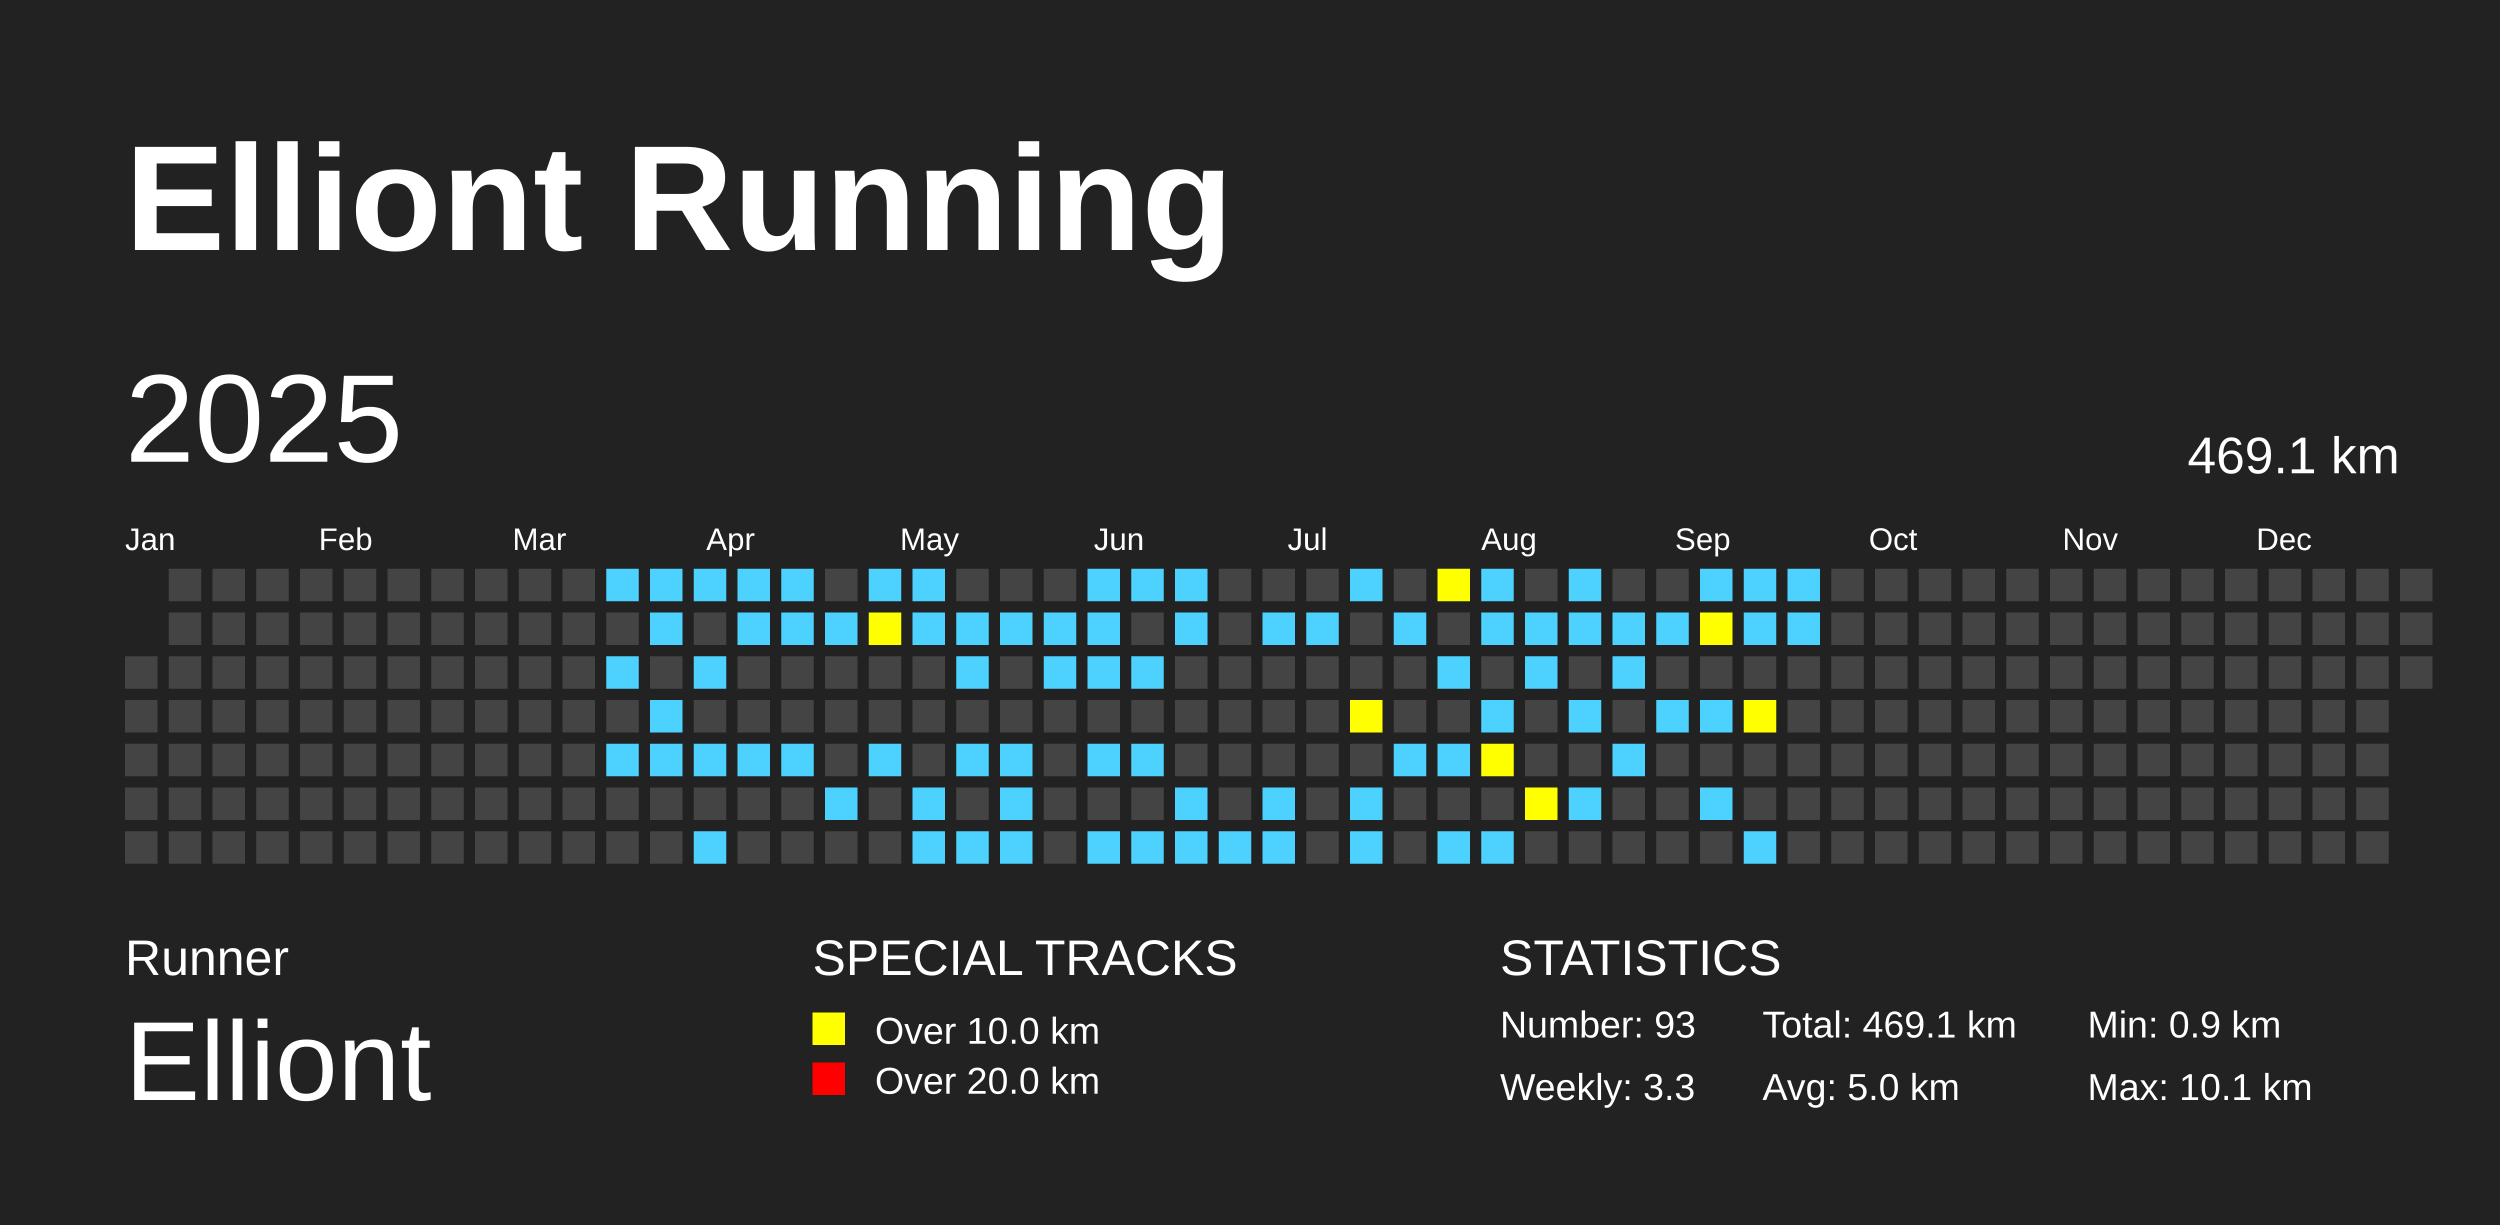
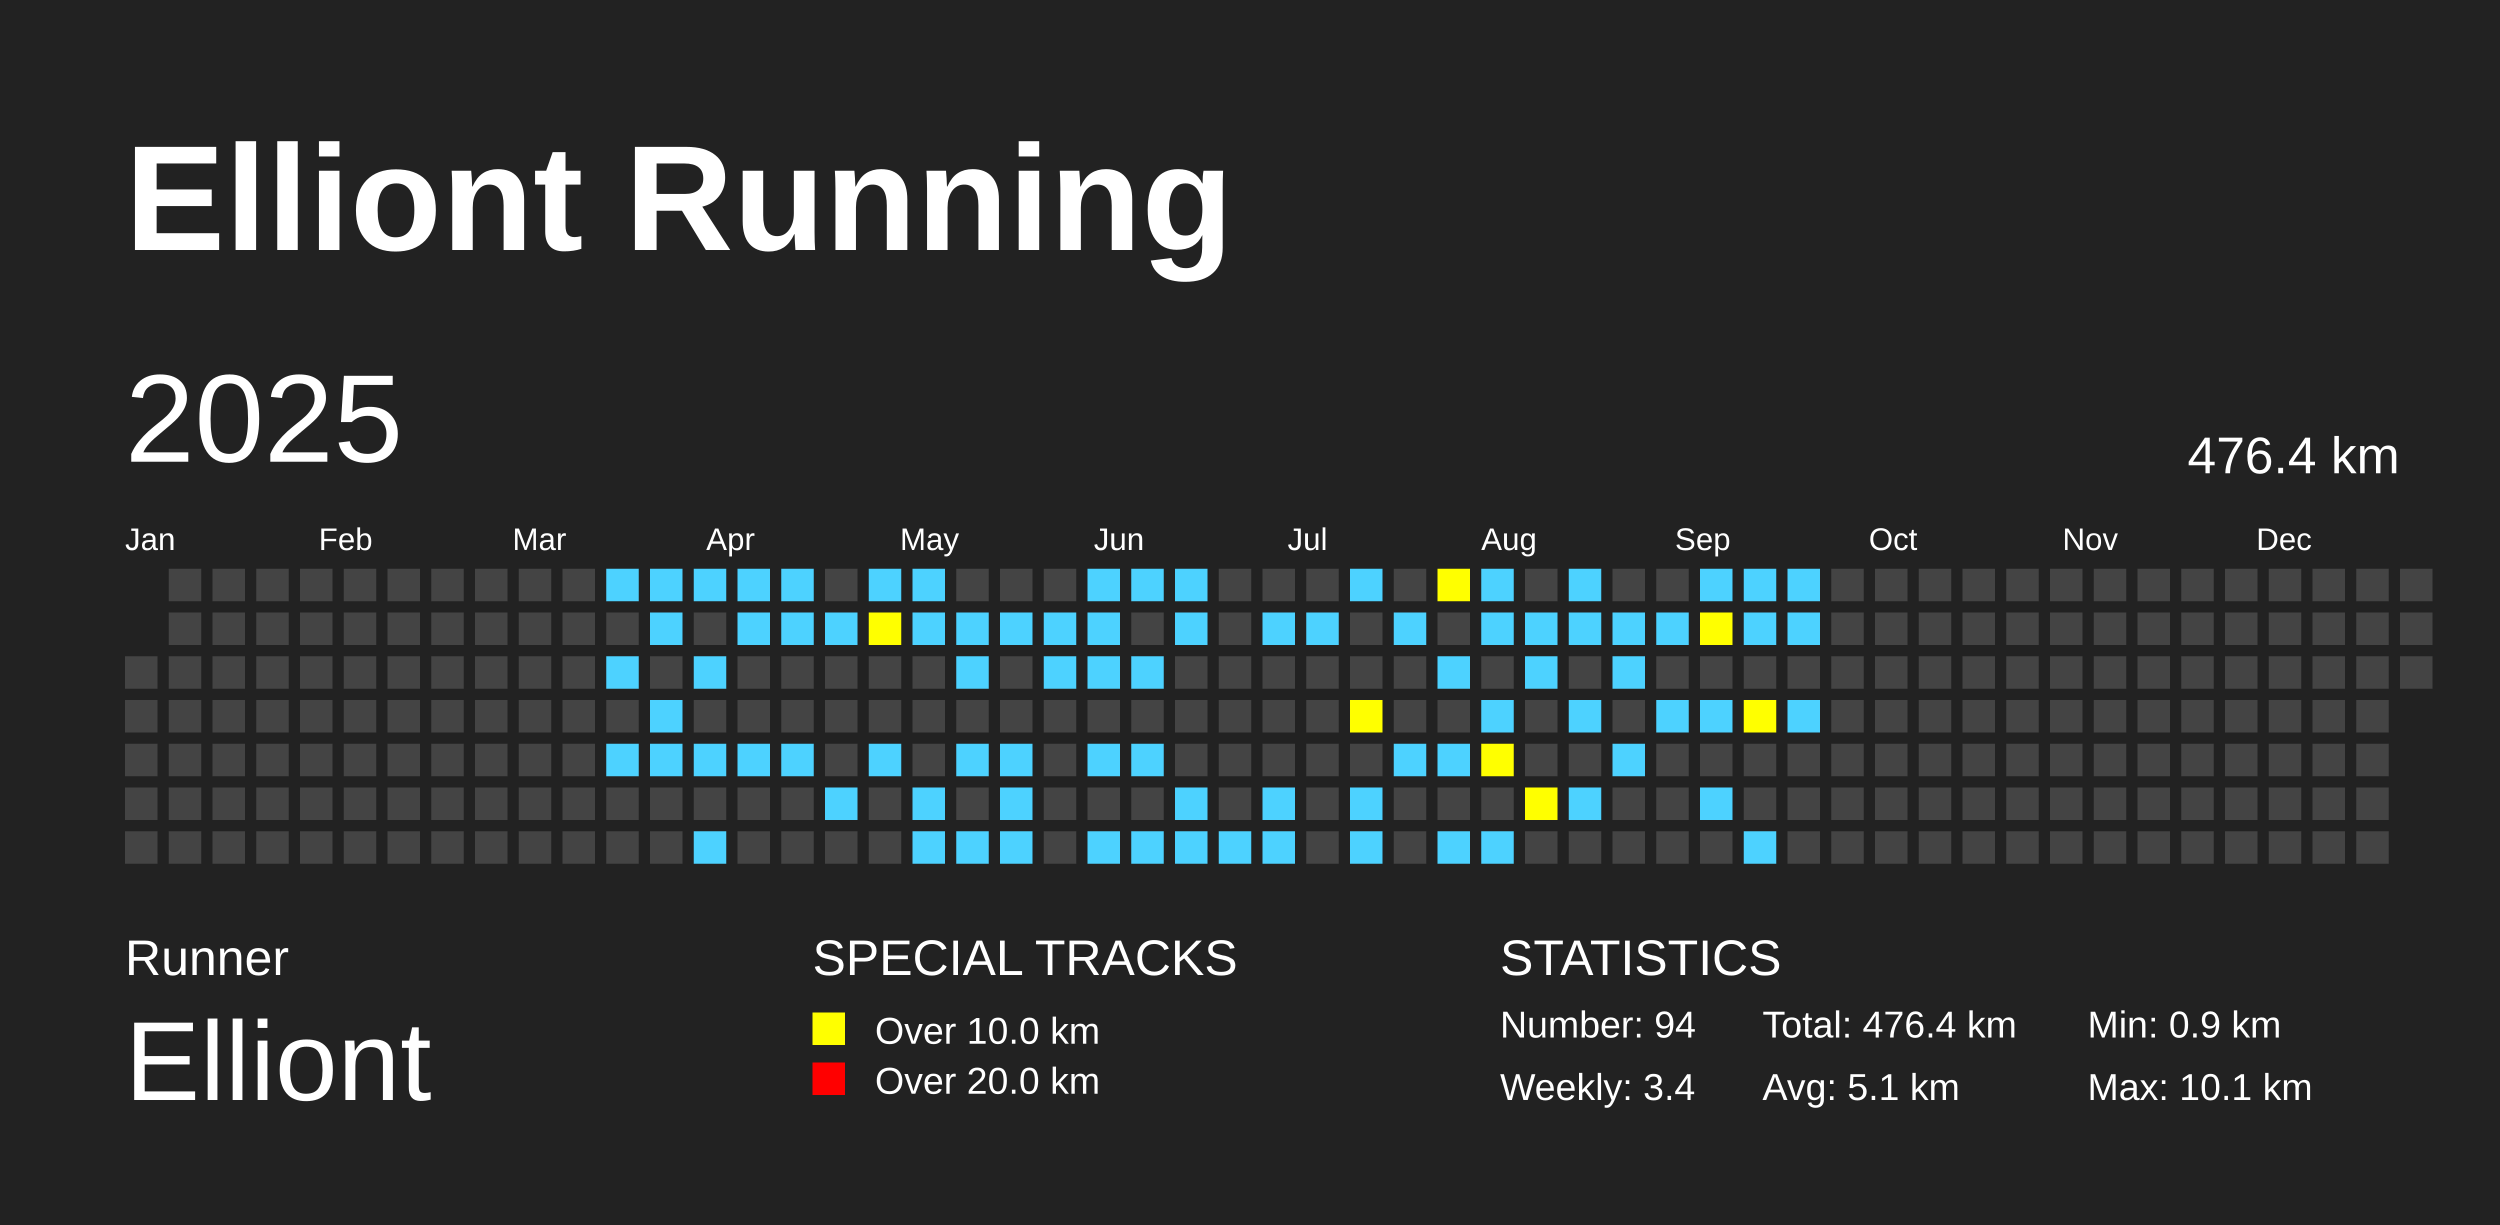
<svg xmlns="http://www.w3.org/2000/svg" baseProfile="full" height="98mm" version="1.1" viewBox="0,0,200,98" width="200mm">
  <defs />
  <rect fill="#222222" height="98" width="200" x="0" y="0" />
  <text fill="#FFFFFF" style="font-size:12px; font-family:Arial; font-weight:bold;" x="10" y="20">Elliont Running</text>
  <text fill="#FFFFFF" style="font-size:4px; font-family:Arial" x="10" y="78">Runner</text>
  <text fill="#FFFFFF" style="font-size:9px; font-family:Arial" x="10" y="88">Elliont</text>
  <text fill="#FFFFFF" style="font-size:4px; font-family:Arial" x="65" y="78">SPECIAL TRACKS</text>
  <rect fill="yellow" height="2.6" width="2.6" x="65" y="81" />
  <text fill="#FFFFFF" style="font-size:3px; font-family:Arial" x="70" y="83.5">Over 10.0 km</text>
  <rect fill="red" height="2.6" width="2.6" x="65" y="85" />
  <text fill="#FFFFFF" style="font-size:3px; font-family:Arial" x="70" y="87.5">Over 20.0 km</text>
  <text fill="#FFFFFF" style="font-size:4px; font-family:Arial" x="120" y="78">STATISTICS</text>
-   <text fill="#FFFFFF" style="font-size:3px; font-family:Arial" x="120" y="83">Number: 93</text>
-   <text fill="#FFFFFF" style="font-size:3px; font-family:Arial" x="120" y="88">Weekly: 3.3</text>
-   <text fill="#FFFFFF" style="font-size:3px; font-family:Arial" x="141" y="83">Total: 469.1 km</text>
-   <text fill="#FFFFFF" style="font-size:3px; font-family:Arial" x="141" y="88">Avg: 5.0 km</text>
+   <text fill="#FFFFFF" style="font-size:3px; font-family:Arial" x="120" y="83">Number: 94</text>
+   <text fill="#FFFFFF" style="font-size:3px; font-family:Arial" x="120" y="88">Weekly: 3.4</text>
+   <text fill="#FFFFFF" style="font-size:3px; font-family:Arial" x="141" y="83">Total: 476.4 km</text>
+   <text fill="#FFFFFF" style="font-size:3px; font-family:Arial" x="141" y="88">Avg: 5.1 km</text>
  <text fill="#FFFFFF" style="font-size:3px; font-family:Arial" x="167" y="83">Min: 0.9 km</text>
  <text fill="#FFFFFF" style="font-size:3px; font-family:Arial" x="167" y="88">Max: 10.1 km</text>
  <text dominant-baseline="hanging" fill="#FFFFFF" style="font-size:10.0px; font-family:Arial;" x="10" y="30">2025</text>
-   <text dominant-baseline="hanging" fill="#FFFFFF" style="font-size:4.125px; font-family:Arial;" x="175" y="35">469.1 km</text>
+   <text dominant-baseline="hanging" fill="#FFFFFF" style="font-size:4.125px; font-family:Arial;" x="175" y="35">476.4 km</text>
  <text fill="#FFFFFF" style="font-size:2.5px; font-family:Arial" x="10.0" y="44">Jan</text>
  <text fill="#FFFFFF" style="font-size:2.5px; font-family:Arial" x="25.5" y="44">Feb</text>
  <text fill="#FFFFFF" style="font-size:2.5px; font-family:Arial" x="41.0" y="44">Mar</text>
  <text fill="#FFFFFF" style="font-size:2.5px; font-family:Arial" x="56.5" y="44">Apr</text>
  <text fill="#FFFFFF" style="font-size:2.5px; font-family:Arial" x="72.0" y="44">May</text>
  <text fill="#FFFFFF" style="font-size:2.5px; font-family:Arial" x="87.5" y="44">Jun</text>
  <text fill="#FFFFFF" style="font-size:2.5px; font-family:Arial" x="103.0" y="44">Jul</text>
  <text fill="#FFFFFF" style="font-size:2.5px; font-family:Arial" x="118.5" y="44">Aug</text>
  <text fill="#FFFFFF" style="font-size:2.5px; font-family:Arial" x="134.0" y="44">Sep</text>
  <text fill="#FFFFFF" style="font-size:2.5px; font-family:Arial" x="149.5" y="44">Oct</text>
  <text fill="#FFFFFF" style="font-size:2.5px; font-family:Arial" x="165.0" y="44">Nov</text>
  <text fill="#FFFFFF" style="font-size:2.5px; font-family:Arial" x="180.5" y="44">Dec</text>
  <rect fill="#444444" height="2.6" width="2.6" x="10.0" y="52.5" />
  <rect fill="#444444" height="2.6" width="2.6" x="10.0" y="56.0" />
  <rect fill="#444444" height="2.6" width="2.6" x="10.0" y="59.5" />
  <rect fill="#444444" height="2.6" width="2.6" x="10.0" y="63.0" />
  <rect fill="#444444" height="2.6" width="2.6" x="10.0" y="66.5" />
  <rect fill="#444444" height="2.6" width="2.6" x="13.5" y="45.5" />
  <rect fill="#444444" height="2.6" width="2.6" x="13.5" y="49.0" />
  <rect fill="#444444" height="2.6" width="2.6" x="13.5" y="52.5" />
  <rect fill="#444444" height="2.6" width="2.6" x="13.5" y="56.0" />
  <rect fill="#444444" height="2.6" width="2.6" x="13.5" y="59.5" />
  <rect fill="#444444" height="2.6" width="2.6" x="13.5" y="63.0" />
  <rect fill="#444444" height="2.6" width="2.6" x="13.5" y="66.5" />
  <rect fill="#444444" height="2.6" width="2.6" x="17.0" y="45.5" />
  <rect fill="#444444" height="2.6" width="2.6" x="17.0" y="49.0" />
  <rect fill="#444444" height="2.6" width="2.6" x="17.0" y="52.5" />
  <rect fill="#444444" height="2.6" width="2.6" x="17.0" y="56.0" />
  <rect fill="#444444" height="2.6" width="2.6" x="17.0" y="59.5" />
  <rect fill="#444444" height="2.6" width="2.6" x="17.0" y="63.0" />
  <rect fill="#444444" height="2.6" width="2.6" x="17.0" y="66.5" />
  <rect fill="#444444" height="2.6" width="2.6" x="20.5" y="45.5" />
  <rect fill="#444444" height="2.6" width="2.6" x="20.5" y="49.0" />
  <rect fill="#444444" height="2.6" width="2.6" x="20.5" y="52.5" />
  <rect fill="#444444" height="2.6" width="2.6" x="20.5" y="56.0" />
  <rect fill="#444444" height="2.6" width="2.6" x="20.5" y="59.5" />
  <rect fill="#444444" height="2.6" width="2.6" x="20.5" y="63.0" />
  <rect fill="#444444" height="2.6" width="2.6" x="20.5" y="66.5" />
  <rect fill="#444444" height="2.6" width="2.6" x="24.0" y="45.5" />
  <rect fill="#444444" height="2.6" width="2.6" x="24.0" y="49.0" />
  <rect fill="#444444" height="2.6" width="2.6" x="24.0" y="52.5" />
  <rect fill="#444444" height="2.6" width="2.6" x="24.0" y="56.0" />
  <rect fill="#444444" height="2.6" width="2.6" x="24.0" y="59.5" />
  <rect fill="#444444" height="2.6" width="2.6" x="24.0" y="63.0" />
  <rect fill="#444444" height="2.6" width="2.6" x="24.0" y="66.5" />
  <rect fill="#444444" height="2.6" width="2.6" x="27.5" y="45.5" />
  <rect fill="#444444" height="2.6" width="2.6" x="27.5" y="49.0" />
  <rect fill="#444444" height="2.6" width="2.6" x="27.5" y="52.5" />
  <rect fill="#444444" height="2.6" width="2.6" x="27.5" y="56.0" />
  <rect fill="#444444" height="2.6" width="2.6" x="27.5" y="59.5" />
  <rect fill="#444444" height="2.6" width="2.6" x="27.5" y="63.0" />
  <rect fill="#444444" height="2.6" width="2.6" x="27.5" y="66.5" />
  <rect fill="#444444" height="2.6" width="2.6" x="31.0" y="45.5" />
  <rect fill="#444444" height="2.6" width="2.6" x="31.0" y="49.0" />
  <rect fill="#444444" height="2.6" width="2.6" x="31.0" y="52.5" />
  <rect fill="#444444" height="2.6" width="2.6" x="31.0" y="56.0" />
  <rect fill="#444444" height="2.6" width="2.6" x="31.0" y="59.5" />
  <rect fill="#444444" height="2.6" width="2.6" x="31.0" y="63.0" />
  <rect fill="#444444" height="2.6" width="2.6" x="31.0" y="66.5" />
  <rect fill="#444444" height="2.6" width="2.6" x="34.5" y="45.5" />
  <rect fill="#444444" height="2.6" width="2.6" x="34.5" y="49.0" />
  <rect fill="#444444" height="2.6" width="2.6" x="34.5" y="52.5" />
  <rect fill="#444444" height="2.6" width="2.6" x="34.5" y="56.0" />
  <rect fill="#444444" height="2.6" width="2.6" x="34.5" y="59.5" />
  <rect fill="#444444" height="2.6" width="2.6" x="34.5" y="63.0" />
  <rect fill="#444444" height="2.6" width="2.6" x="34.5" y="66.5" />
  <rect fill="#444444" height="2.6" width="2.6" x="38.0" y="45.5" />
  <rect fill="#444444" height="2.6" width="2.6" x="38.0" y="49.0" />
  <rect fill="#444444" height="2.6" width="2.6" x="38.0" y="52.5" />
  <rect fill="#444444" height="2.6" width="2.6" x="38.0" y="56.0" />
  <rect fill="#444444" height="2.6" width="2.6" x="38.0" y="59.5" />
  <rect fill="#444444" height="2.6" width="2.6" x="38.0" y="63.0" />
  <rect fill="#444444" height="2.6" width="2.6" x="38.0" y="66.5" />
  <rect fill="#444444" height="2.6" width="2.6" x="41.5" y="45.5" />
  <rect fill="#444444" height="2.6" width="2.6" x="41.5" y="49.0" />
  <rect fill="#444444" height="2.6" width="2.6" x="41.5" y="52.5" />
  <rect fill="#444444" height="2.6" width="2.6" x="41.5" y="56.0" />
  <rect fill="#444444" height="2.6" width="2.6" x="41.5" y="59.5" />
  <rect fill="#444444" height="2.6" width="2.6" x="41.5" y="63.0" />
  <rect fill="#444444" height="2.6" width="2.6" x="41.5" y="66.5" />
  <rect fill="#444444" height="2.6" width="2.6" x="45.0" y="45.5" />
  <rect fill="#444444" height="2.6" width="2.6" x="45.0" y="49.0" />
  <rect fill="#444444" height="2.6" width="2.6" x="45.0" y="52.5" />
  <rect fill="#444444" height="2.6" width="2.6" x="45.0" y="56.0" />
  <rect fill="#444444" height="2.6" width="2.6" x="45.0" y="59.5" />
  <rect fill="#444444" height="2.6" width="2.6" x="45.0" y="63.0" />
  <rect fill="#444444" height="2.6" width="2.6" x="45.0" y="66.5" />
  <rect fill="#4DD2FF" height="2.6" width="2.6" x="48.5" y="45.5" />
  <rect fill="#444444" height="2.6" width="2.6" x="48.5" y="49.0" />
  <rect fill="#4DD2FF" height="2.6" width="2.6" x="48.5" y="52.5" />
  <rect fill="#444444" height="2.6" width="2.6" x="48.5" y="56.0" />
  <rect fill="#4DD2FF" height="2.6" width="2.6" x="48.5" y="59.5" />
  <rect fill="#444444" height="2.6" width="2.6" x="48.5" y="63.0" />
  <rect fill="#444444" height="2.6" width="2.6" x="48.5" y="66.5" />
  <rect fill="#4DD2FF" height="2.6" width="2.6" x="52.0" y="45.5" />
  <rect fill="#4DD2FF" height="2.6" width="2.6" x="52.0" y="49.0" />
  <rect fill="#444444" height="2.6" width="2.6" x="52.0" y="52.5" />
  <rect fill="#4DD2FF" height="2.6" width="2.6" x="52.0" y="56.0" />
  <rect fill="#4DD2FF" height="2.6" width="2.6" x="52.0" y="59.5" />
  <rect fill="#444444" height="2.6" width="2.6" x="52.0" y="63.0" />
  <rect fill="#444444" height="2.6" width="2.6" x="52.0" y="66.5" />
  <rect fill="#4DD2FF" height="2.6" width="2.6" x="55.5" y="45.5" />
  <rect fill="#444444" height="2.6" width="2.6" x="55.5" y="49.0" />
  <rect fill="#4DD2FF" height="2.6" width="2.6" x="55.5" y="52.5" />
  <rect fill="#444444" height="2.6" width="2.6" x="55.5" y="56.0" />
  <rect fill="#4DD2FF" height="2.6" width="2.6" x="55.5" y="59.5" />
  <rect fill="#444444" height="2.6" width="2.6" x="55.5" y="63.0" />
  <rect fill="#4DD2FF" height="2.6" width="2.6" x="55.5" y="66.5" />
  <rect fill="#4DD2FF" height="2.6" width="2.6" x="59.0" y="45.5" />
  <rect fill="#4DD2FF" height="2.6" width="2.6" x="59.0" y="49.0" />
  <rect fill="#444444" height="2.6" width="2.6" x="59.0" y="52.5" />
  <rect fill="#444444" height="2.6" width="2.6" x="59.0" y="56.0" />
  <rect fill="#4DD2FF" height="2.6" width="2.6" x="59.0" y="59.5" />
  <rect fill="#444444" height="2.6" width="2.6" x="59.0" y="63.0" />
  <rect fill="#444444" height="2.6" width="2.6" x="59.0" y="66.5" />
  <rect fill="#4DD2FF" height="2.6" width="2.6" x="62.5" y="45.5" />
  <rect fill="#4DD2FF" height="2.6" width="2.6" x="62.5" y="49.0" />
  <rect fill="#444444" height="2.6" width="2.6" x="62.5" y="52.5" />
  <rect fill="#444444" height="2.6" width="2.6" x="62.5" y="56.0" />
  <rect fill="#4DD2FF" height="2.6" width="2.6" x="62.5" y="59.5" />
  <rect fill="#444444" height="2.6" width="2.6" x="62.5" y="63.0" />
  <rect fill="#444444" height="2.6" width="2.6" x="62.5" y="66.5" />
  <rect fill="#444444" height="2.6" width="2.6" x="66.0" y="45.5" />
  <rect fill="#4DD2FF" height="2.6" width="2.6" x="66.0" y="49.0" />
  <rect fill="#444444" height="2.6" width="2.6" x="66.0" y="52.5" />
  <rect fill="#444444" height="2.6" width="2.6" x="66.0" y="56.0" />
  <rect fill="#444444" height="2.6" width="2.6" x="66.0" y="59.5" />
  <rect fill="#4DD2FF" height="2.6" width="2.6" x="66.0" y="63.0" />
  <rect fill="#444444" height="2.6" width="2.6" x="66.0" y="66.5" />
  <rect fill="#4DD2FF" height="2.6" width="2.6" x="69.5" y="45.5" />
  <rect fill="yellow" height="2.6" width="2.6" x="69.5" y="49.0" />
  <rect fill="#444444" height="2.6" width="2.6" x="69.5" y="52.5" />
  <rect fill="#444444" height="2.6" width="2.6" x="69.5" y="56.0" />
  <rect fill="#4DD2FF" height="2.6" width="2.6" x="69.5" y="59.5" />
  <rect fill="#444444" height="2.6" width="2.6" x="69.5" y="63.0" />
  <rect fill="#444444" height="2.6" width="2.6" x="69.5" y="66.5" />
  <rect fill="#4DD2FF" height="2.6" width="2.6" x="73.0" y="45.5" />
  <rect fill="#4DD2FF" height="2.6" width="2.6" x="73.0" y="49.0" />
  <rect fill="#444444" height="2.6" width="2.6" x="73.0" y="52.5" />
  <rect fill="#444444" height="2.6" width="2.6" x="73.0" y="56.0" />
  <rect fill="#444444" height="2.6" width="2.6" x="73.0" y="59.5" />
  <rect fill="#4DD2FF" height="2.6" width="2.6" x="73.0" y="63.0" />
  <rect fill="#4DD2FF" height="2.6" width="2.6" x="73.0" y="66.5" />
  <rect fill="#444444" height="2.6" width="2.6" x="76.5" y="45.5" />
  <rect fill="#4DD2FF" height="2.6" width="2.6" x="76.5" y="49.0" />
  <rect fill="#4DD2FF" height="2.6" width="2.6" x="76.5" y="52.5" />
  <rect fill="#444444" height="2.6" width="2.6" x="76.5" y="56.0" />
  <rect fill="#4DD2FF" height="2.6" width="2.6" x="76.5" y="59.5" />
  <rect fill="#444444" height="2.6" width="2.6" x="76.5" y="63.0" />
  <rect fill="#4DD2FF" height="2.6" width="2.6" x="76.5" y="66.5" />
  <rect fill="#444444" height="2.6" width="2.6" x="80.0" y="45.5" />
  <rect fill="#4DD2FF" height="2.6" width="2.6" x="80.0" y="49.0" />
  <rect fill="#444444" height="2.6" width="2.6" x="80.0" y="52.5" />
  <rect fill="#444444" height="2.6" width="2.6" x="80.0" y="56.0" />
  <rect fill="#4DD2FF" height="2.6" width="2.6" x="80.0" y="59.5" />
  <rect fill="#4DD2FF" height="2.6" width="2.6" x="80.0" y="63.0" />
  <rect fill="#4DD2FF" height="2.6" width="2.6" x="80.0" y="66.5" />
  <rect fill="#444444" height="2.6" width="2.6" x="83.5" y="45.5" />
  <rect fill="#4DD2FF" height="2.6" width="2.6" x="83.5" y="49.0" />
  <rect fill="#4DD2FF" height="2.6" width="2.6" x="83.5" y="52.5" />
  <rect fill="#444444" height="2.6" width="2.6" x="83.5" y="56.0" />
  <rect fill="#444444" height="2.6" width="2.6" x="83.5" y="59.5" />
  <rect fill="#444444" height="2.6" width="2.6" x="83.5" y="63.0" />
  <rect fill="#444444" height="2.6" width="2.6" x="83.5" y="66.5" />
  <rect fill="#4DD2FF" height="2.6" width="2.6" x="87.0" y="45.5" />
  <rect fill="#4DD2FF" height="2.6" width="2.6" x="87.0" y="49.0" />
  <rect fill="#4DD2FF" height="2.6" width="2.6" x="87.0" y="52.5" />
  <rect fill="#444444" height="2.6" width="2.6" x="87.0" y="56.0" />
  <rect fill="#4DD2FF" height="2.6" width="2.6" x="87.0" y="59.5" />
  <rect fill="#444444" height="2.6" width="2.6" x="87.0" y="63.0" />
  <rect fill="#4DD2FF" height="2.6" width="2.6" x="87.0" y="66.5" />
  <rect fill="#4DD2FF" height="2.6" width="2.6" x="90.5" y="45.5" />
  <rect fill="#444444" height="2.6" width="2.6" x="90.5" y="49.0" />
  <rect fill="#4DD2FF" height="2.6" width="2.6" x="90.5" y="52.5" />
  <rect fill="#444444" height="2.6" width="2.6" x="90.5" y="56.0" />
  <rect fill="#4DD2FF" height="2.6" width="2.6" x="90.5" y="59.5" />
  <rect fill="#444444" height="2.6" width="2.6" x="90.5" y="63.0" />
  <rect fill="#4DD2FF" height="2.6" width="2.6" x="90.5" y="66.5" />
  <rect fill="#4DD2FF" height="2.6" width="2.6" x="94.0" y="45.5" />
  <rect fill="#4DD2FF" height="2.6" width="2.6" x="94.0" y="49.0" />
  <rect fill="#444444" height="2.6" width="2.6" x="94.0" y="52.5" />
  <rect fill="#444444" height="2.6" width="2.6" x="94.0" y="56.0" />
  <rect fill="#444444" height="2.6" width="2.6" x="94.0" y="59.5" />
  <rect fill="#4DD2FF" height="2.6" width="2.6" x="94.0" y="63.0" />
  <rect fill="#4DD2FF" height="2.6" width="2.6" x="94.0" y="66.5" />
  <rect fill="#444444" height="2.6" width="2.6" x="97.5" y="45.5" />
  <rect fill="#444444" height="2.6" width="2.6" x="97.5" y="49.0" />
  <rect fill="#444444" height="2.6" width="2.6" x="97.5" y="52.5" />
  <rect fill="#444444" height="2.6" width="2.6" x="97.5" y="56.0" />
  <rect fill="#444444" height="2.6" width="2.6" x="97.5" y="59.5" />
  <rect fill="#444444" height="2.6" width="2.6" x="97.5" y="63.0" />
  <rect fill="#4DD2FF" height="2.6" width="2.6" x="97.5" y="66.5" />
  <rect fill="#444444" height="2.6" width="2.6" x="101.0" y="45.5" />
  <rect fill="#4DD2FF" height="2.6" width="2.6" x="101.0" y="49.0" />
  <rect fill="#444444" height="2.6" width="2.6" x="101.0" y="52.5" />
  <rect fill="#444444" height="2.6" width="2.6" x="101.0" y="56.0" />
  <rect fill="#444444" height="2.6" width="2.6" x="101.0" y="59.5" />
  <rect fill="#4DD2FF" height="2.6" width="2.6" x="101.0" y="63.0" />
  <rect fill="#4DD2FF" height="2.6" width="2.6" x="101.0" y="66.5" />
  <rect fill="#444444" height="2.6" width="2.6" x="104.5" y="45.5" />
  <rect fill="#4DD2FF" height="2.6" width="2.6" x="104.5" y="49.0" />
  <rect fill="#444444" height="2.6" width="2.6" x="104.5" y="52.5" />
  <rect fill="#444444" height="2.6" width="2.6" x="104.5" y="56.0" />
  <rect fill="#444444" height="2.6" width="2.6" x="104.5" y="59.5" />
  <rect fill="#444444" height="2.6" width="2.6" x="104.5" y="63.0" />
  <rect fill="#444444" height="2.6" width="2.6" x="104.5" y="66.5" />
  <rect fill="#4DD2FF" height="2.6" width="2.6" x="108.0" y="45.5" />
  <rect fill="#444444" height="2.6" width="2.6" x="108.0" y="49.0" />
  <rect fill="#444444" height="2.6" width="2.6" x="108.0" y="52.5" />
  <rect fill="yellow" height="2.6" width="2.6" x="108.0" y="56.0" />
  <rect fill="#444444" height="2.6" width="2.6" x="108.0" y="59.5" />
  <rect fill="#4DD2FF" height="2.6" width="2.6" x="108.0" y="63.0" />
  <rect fill="#4DD2FF" height="2.6" width="2.6" x="108.0" y="66.5" />
  <rect fill="#444444" height="2.6" width="2.6" x="111.5" y="45.5" />
  <rect fill="#4DD2FF" height="2.6" width="2.6" x="111.5" y="49.0" />
  <rect fill="#444444" height="2.6" width="2.6" x="111.5" y="52.5" />
  <rect fill="#444444" height="2.6" width="2.6" x="111.5" y="56.0" />
  <rect fill="#4DD2FF" height="2.6" width="2.6" x="111.5" y="59.5" />
  <rect fill="#444444" height="2.6" width="2.6" x="111.5" y="63.0" />
  <rect fill="#444444" height="2.6" width="2.6" x="111.5" y="66.5" />
  <rect fill="yellow" height="2.6" width="2.6" x="115.0" y="45.5" />
  <rect fill="#444444" height="2.6" width="2.6" x="115.0" y="49.0" />
  <rect fill="#4DD2FF" height="2.6" width="2.6" x="115.0" y="52.5" />
  <rect fill="#444444" height="2.6" width="2.6" x="115.0" y="56.0" />
  <rect fill="#4DD2FF" height="2.6" width="2.6" x="115.0" y="59.5" />
  <rect fill="#444444" height="2.6" width="2.6" x="115.0" y="63.0" />
  <rect fill="#4DD2FF" height="2.6" width="2.6" x="115.0" y="66.5" />
  <rect fill="#4DD2FF" height="2.6" width="2.6" x="118.5" y="45.5" />
  <rect fill="#4DD2FF" height="2.6" width="2.6" x="118.5" y="49.0" />
  <rect fill="#444444" height="2.6" width="2.6" x="118.5" y="52.5" />
  <rect fill="#4DD2FF" height="2.6" width="2.6" x="118.5" y="56.0" />
  <rect fill="yellow" height="2.6" width="2.6" x="118.5" y="59.5" />
  <rect fill="#444444" height="2.6" width="2.6" x="118.5" y="63.0" />
  <rect fill="#4DD2FF" height="2.6" width="2.6" x="118.5" y="66.5" />
  <rect fill="#444444" height="2.6" width="2.6" x="122.0" y="45.5" />
  <rect fill="#4DD2FF" height="2.6" width="2.6" x="122.0" y="49.0" />
  <rect fill="#4DD2FF" height="2.6" width="2.6" x="122.0" y="52.5" />
  <rect fill="#444444" height="2.6" width="2.6" x="122.0" y="56.0" />
  <rect fill="#444444" height="2.6" width="2.6" x="122.0" y="59.5" />
  <rect fill="yellow" height="2.6" width="2.6" x="122.0" y="63.0" />
  <rect fill="#444444" height="2.6" width="2.6" x="122.0" y="66.5" />
  <rect fill="#4DD2FF" height="2.6" width="2.6" x="125.5" y="45.5" />
  <rect fill="#4DD2FF" height="2.6" width="2.6" x="125.5" y="49.0" />
  <rect fill="#444444" height="2.6" width="2.6" x="125.5" y="52.5" />
  <rect fill="#4DD2FF" height="2.6" width="2.6" x="125.5" y="56.0" />
  <rect fill="#444444" height="2.6" width="2.6" x="125.5" y="59.5" />
  <rect fill="#4DD2FF" height="2.6" width="2.6" x="125.5" y="63.0" />
  <rect fill="#444444" height="2.6" width="2.6" x="125.5" y="66.5" />
  <rect fill="#444444" height="2.6" width="2.6" x="129.0" y="45.5" />
  <rect fill="#4DD2FF" height="2.6" width="2.6" x="129.0" y="49.0" />
  <rect fill="#4DD2FF" height="2.6" width="2.6" x="129.0" y="52.5" />
  <rect fill="#444444" height="2.6" width="2.6" x="129.0" y="56.0" />
  <rect fill="#4DD2FF" height="2.6" width="2.6" x="129.0" y="59.5" />
  <rect fill="#444444" height="2.6" width="2.6" x="129.0" y="63.0" />
  <rect fill="#444444" height="2.6" width="2.6" x="129.0" y="66.5" />
  <rect fill="#444444" height="2.6" width="2.6" x="132.5" y="45.5" />
  <rect fill="#4DD2FF" height="2.6" width="2.6" x="132.5" y="49.0" />
  <rect fill="#444444" height="2.6" width="2.6" x="132.5" y="52.5" />
  <rect fill="#4DD2FF" height="2.6" width="2.6" x="132.5" y="56.0" />
  <rect fill="#444444" height="2.6" width="2.6" x="132.5" y="59.5" />
  <rect fill="#444444" height="2.6" width="2.6" x="132.5" y="63.0" />
  <rect fill="#444444" height="2.6" width="2.6" x="132.5" y="66.5" />
  <rect fill="#4DD2FF" height="2.6" width="2.6" x="136.0" y="45.5" />
  <rect fill="yellow" height="2.6" width="2.6" x="136.0" y="49.0" />
  <rect fill="#444444" height="2.6" width="2.6" x="136.0" y="52.5" />
  <rect fill="#4DD2FF" height="2.6" width="2.6" x="136.0" y="56.0" />
  <rect fill="#444444" height="2.6" width="2.6" x="136.0" y="59.5" />
  <rect fill="#4DD2FF" height="2.6" width="2.6" x="136.0" y="63.0" />
  <rect fill="#444444" height="2.6" width="2.6" x="136.0" y="66.5" />
  <rect fill="#4DD2FF" height="2.6" width="2.6" x="139.5" y="45.5" />
  <rect fill="#4DD2FF" height="2.6" width="2.6" x="139.5" y="49.0" />
  <rect fill="#444444" height="2.6" width="2.6" x="139.5" y="52.5" />
  <rect fill="yellow" height="2.6" width="2.6" x="139.5" y="56.0" />
  <rect fill="#444444" height="2.6" width="2.6" x="139.5" y="59.5" />
  <rect fill="#444444" height="2.6" width="2.6" x="139.5" y="63.0" />
  <rect fill="#4DD2FF" height="2.6" width="2.6" x="139.5" y="66.5" />
  <rect fill="#4DD2FF" height="2.6" width="2.6" x="143.0" y="45.5" />
  <rect fill="#4DD2FF" height="2.6" width="2.6" x="143.0" y="49.0" />
  <rect fill="#444444" height="2.6" width="2.6" x="143.0" y="52.5" />
-   <rect fill="#444444" height="2.6" width="2.6" x="143.0" y="56.0" />
+   <rect fill="#4DD2FF" height="2.6" width="2.6" x="143.0" y="56.0" />
  <rect fill="#444444" height="2.6" width="2.6" x="143.0" y="59.5" />
  <rect fill="#444444" height="2.6" width="2.6" x="143.0" y="63.0" />
  <rect fill="#444444" height="2.6" width="2.6" x="143.0" y="66.5" />
  <rect fill="#444444" height="2.6" width="2.6" x="146.5" y="45.5" />
  <rect fill="#444444" height="2.6" width="2.6" x="146.5" y="49.0" />
  <rect fill="#444444" height="2.6" width="2.6" x="146.5" y="52.5" />
  <rect fill="#444444" height="2.6" width="2.6" x="146.5" y="56.0" />
  <rect fill="#444444" height="2.6" width="2.6" x="146.5" y="59.5" />
  <rect fill="#444444" height="2.6" width="2.6" x="146.5" y="63.0" />
  <rect fill="#444444" height="2.6" width="2.6" x="146.5" y="66.5" />
  <rect fill="#444444" height="2.6" width="2.6" x="150.0" y="45.5" />
  <rect fill="#444444" height="2.6" width="2.6" x="150.0" y="49.0" />
  <rect fill="#444444" height="2.6" width="2.6" x="150.0" y="52.5" />
  <rect fill="#444444" height="2.6" width="2.6" x="150.0" y="56.0" />
  <rect fill="#444444" height="2.6" width="2.6" x="150.0" y="59.5" />
  <rect fill="#444444" height="2.6" width="2.6" x="150.0" y="63.0" />
  <rect fill="#444444" height="2.6" width="2.6" x="150.0" y="66.5" />
  <rect fill="#444444" height="2.6" width="2.6" x="153.5" y="45.5" />
  <rect fill="#444444" height="2.6" width="2.6" x="153.5" y="49.0" />
  <rect fill="#444444" height="2.6" width="2.6" x="153.5" y="52.5" />
  <rect fill="#444444" height="2.6" width="2.6" x="153.5" y="56.0" />
  <rect fill="#444444" height="2.6" width="2.6" x="153.5" y="59.5" />
  <rect fill="#444444" height="2.6" width="2.6" x="153.5" y="63.0" />
  <rect fill="#444444" height="2.6" width="2.6" x="153.5" y="66.5" />
  <rect fill="#444444" height="2.6" width="2.6" x="157.0" y="45.5" />
  <rect fill="#444444" height="2.6" width="2.6" x="157.0" y="49.0" />
  <rect fill="#444444" height="2.6" width="2.6" x="157.0" y="52.5" />
  <rect fill="#444444" height="2.6" width="2.6" x="157.0" y="56.0" />
  <rect fill="#444444" height="2.6" width="2.6" x="157.0" y="59.5" />
  <rect fill="#444444" height="2.6" width="2.6" x="157.0" y="63.0" />
  <rect fill="#444444" height="2.6" width="2.6" x="157.0" y="66.5" />
  <rect fill="#444444" height="2.6" width="2.6" x="160.5" y="45.5" />
  <rect fill="#444444" height="2.6" width="2.6" x="160.5" y="49.0" />
  <rect fill="#444444" height="2.6" width="2.6" x="160.5" y="52.5" />
  <rect fill="#444444" height="2.6" width="2.6" x="160.5" y="56.0" />
  <rect fill="#444444" height="2.6" width="2.6" x="160.5" y="59.5" />
  <rect fill="#444444" height="2.6" width="2.6" x="160.5" y="63.0" />
  <rect fill="#444444" height="2.6" width="2.6" x="160.5" y="66.5" />
  <rect fill="#444444" height="2.6" width="2.6" x="164.0" y="45.5" />
  <rect fill="#444444" height="2.6" width="2.6" x="164.0" y="49.0" />
  <rect fill="#444444" height="2.6" width="2.6" x="164.0" y="52.5" />
  <rect fill="#444444" height="2.6" width="2.6" x="164.0" y="56.0" />
  <rect fill="#444444" height="2.6" width="2.6" x="164.0" y="59.5" />
  <rect fill="#444444" height="2.6" width="2.6" x="164.0" y="63.0" />
  <rect fill="#444444" height="2.6" width="2.6" x="164.0" y="66.5" />
  <rect fill="#444444" height="2.6" width="2.6" x="167.5" y="45.5" />
  <rect fill="#444444" height="2.6" width="2.6" x="167.5" y="49.0" />
  <rect fill="#444444" height="2.6" width="2.6" x="167.5" y="52.5" />
  <rect fill="#444444" height="2.6" width="2.6" x="167.5" y="56.0" />
  <rect fill="#444444" height="2.6" width="2.6" x="167.5" y="59.5" />
  <rect fill="#444444" height="2.6" width="2.6" x="167.5" y="63.0" />
  <rect fill="#444444" height="2.6" width="2.6" x="167.5" y="66.5" />
  <rect fill="#444444" height="2.6" width="2.6" x="171.0" y="45.5" />
  <rect fill="#444444" height="2.6" width="2.6" x="171.0" y="49.0" />
  <rect fill="#444444" height="2.6" width="2.6" x="171.0" y="52.5" />
  <rect fill="#444444" height="2.6" width="2.6" x="171.0" y="56.0" />
  <rect fill="#444444" height="2.6" width="2.6" x="171.0" y="59.5" />
  <rect fill="#444444" height="2.6" width="2.6" x="171.0" y="63.0" />
  <rect fill="#444444" height="2.6" width="2.6" x="171.0" y="66.5" />
  <rect fill="#444444" height="2.6" width="2.6" x="174.5" y="45.5" />
  <rect fill="#444444" height="2.6" width="2.6" x="174.5" y="49.0" />
  <rect fill="#444444" height="2.6" width="2.6" x="174.5" y="52.5" />
  <rect fill="#444444" height="2.6" width="2.6" x="174.5" y="56.0" />
  <rect fill="#444444" height="2.6" width="2.6" x="174.5" y="59.5" />
  <rect fill="#444444" height="2.6" width="2.6" x="174.5" y="63.0" />
  <rect fill="#444444" height="2.6" width="2.6" x="174.5" y="66.5" />
  <rect fill="#444444" height="2.6" width="2.6" x="178.0" y="45.5" />
  <rect fill="#444444" height="2.6" width="2.6" x="178.0" y="49.0" />
  <rect fill="#444444" height="2.6" width="2.6" x="178.0" y="52.5" />
  <rect fill="#444444" height="2.6" width="2.6" x="178.0" y="56.0" />
  <rect fill="#444444" height="2.6" width="2.6" x="178.0" y="59.5" />
  <rect fill="#444444" height="2.6" width="2.6" x="178.0" y="63.0" />
  <rect fill="#444444" height="2.6" width="2.6" x="178.0" y="66.5" />
  <rect fill="#444444" height="2.6" width="2.6" x="181.5" y="45.5" />
  <rect fill="#444444" height="2.6" width="2.6" x="181.5" y="49.0" />
  <rect fill="#444444" height="2.6" width="2.6" x="181.5" y="52.5" />
  <rect fill="#444444" height="2.6" width="2.6" x="181.5" y="56.0" />
  <rect fill="#444444" height="2.6" width="2.6" x="181.5" y="59.5" />
  <rect fill="#444444" height="2.6" width="2.6" x="181.5" y="63.0" />
  <rect fill="#444444" height="2.6" width="2.6" x="181.5" y="66.5" />
  <rect fill="#444444" height="2.6" width="2.6" x="185.0" y="45.5" />
  <rect fill="#444444" height="2.6" width="2.6" x="185.0" y="49.0" />
  <rect fill="#444444" height="2.6" width="2.6" x="185.0" y="52.5" />
  <rect fill="#444444" height="2.6" width="2.6" x="185.0" y="56.0" />
  <rect fill="#444444" height="2.6" width="2.6" x="185.0" y="59.5" />
  <rect fill="#444444" height="2.6" width="2.6" x="185.0" y="63.0" />
  <rect fill="#444444" height="2.6" width="2.6" x="185.0" y="66.5" />
  <rect fill="#444444" height="2.6" width="2.6" x="188.5" y="45.5" />
  <rect fill="#444444" height="2.6" width="2.6" x="188.5" y="49.0" />
  <rect fill="#444444" height="2.6" width="2.6" x="188.5" y="52.5" />
  <rect fill="#444444" height="2.6" width="2.6" x="188.5" y="56.0" />
  <rect fill="#444444" height="2.6" width="2.6" x="188.5" y="59.5" />
  <rect fill="#444444" height="2.6" width="2.6" x="188.5" y="63.0" />
  <rect fill="#444444" height="2.6" width="2.6" x="188.5" y="66.5" />
  <rect fill="#444444" height="2.6" width="2.6" x="192.0" y="45.5" />
  <rect fill="#444444" height="2.6" width="2.6" x="192.0" y="49.0" />
  <rect fill="#444444" height="2.6" width="2.6" x="192.0" y="52.5" />
</svg>
